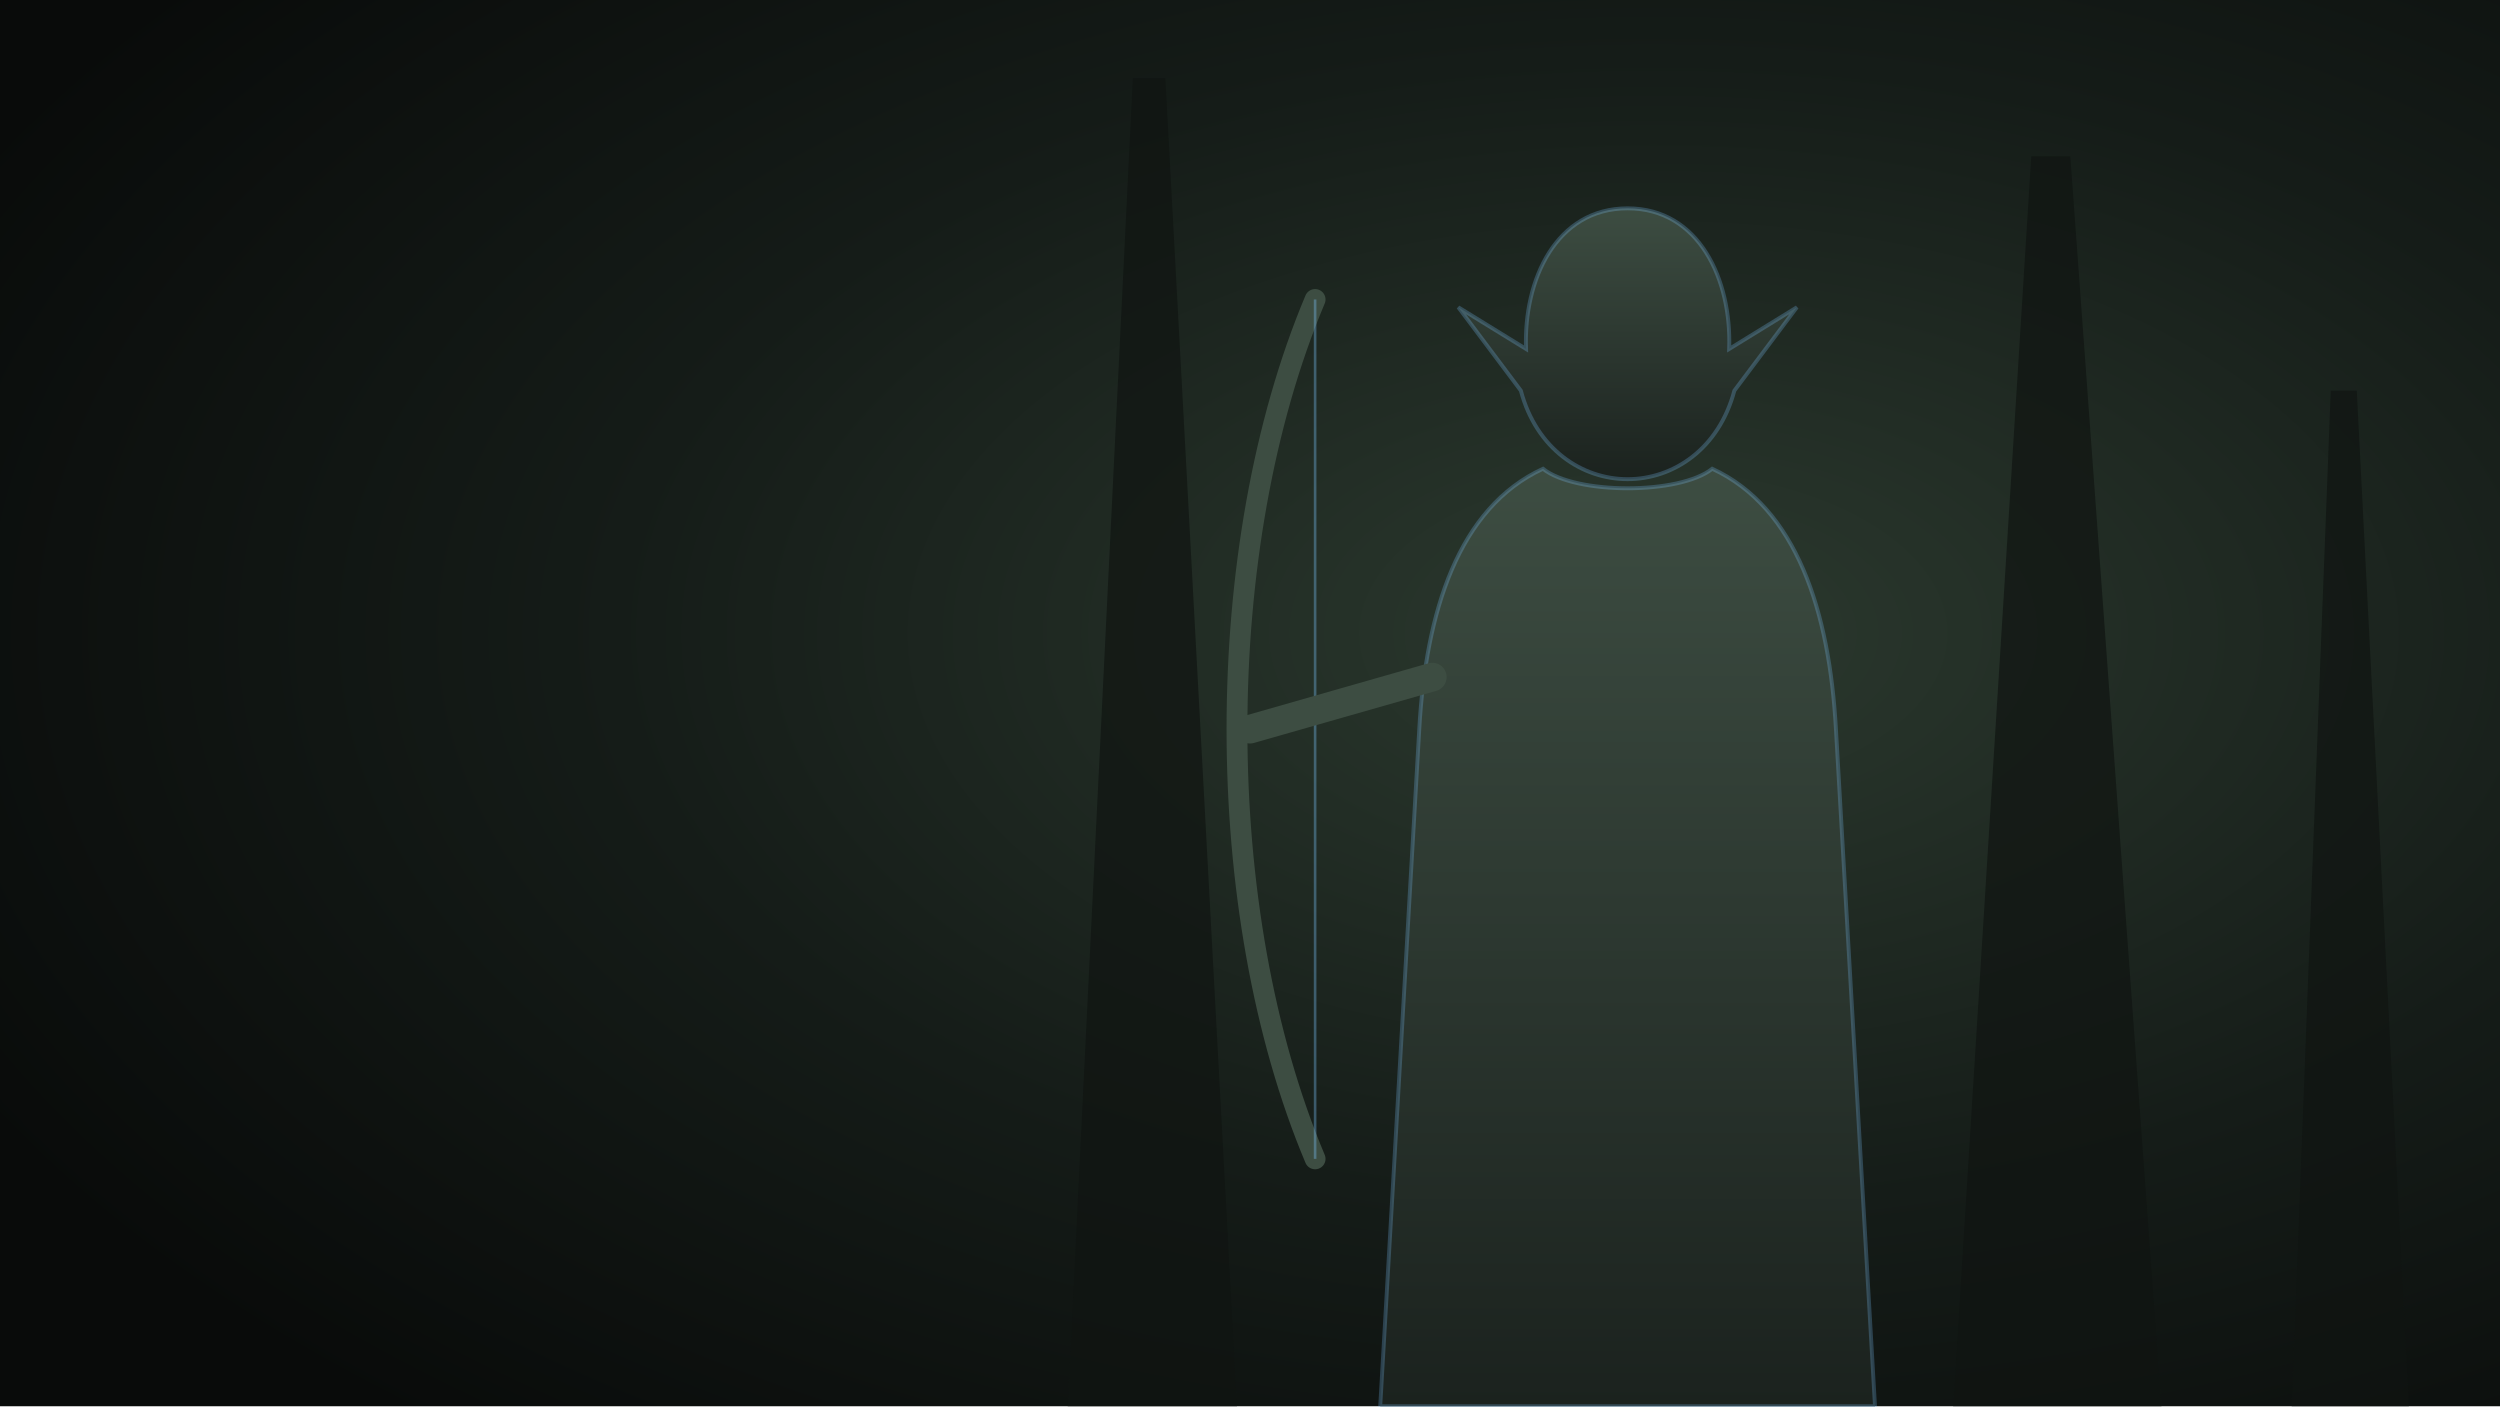
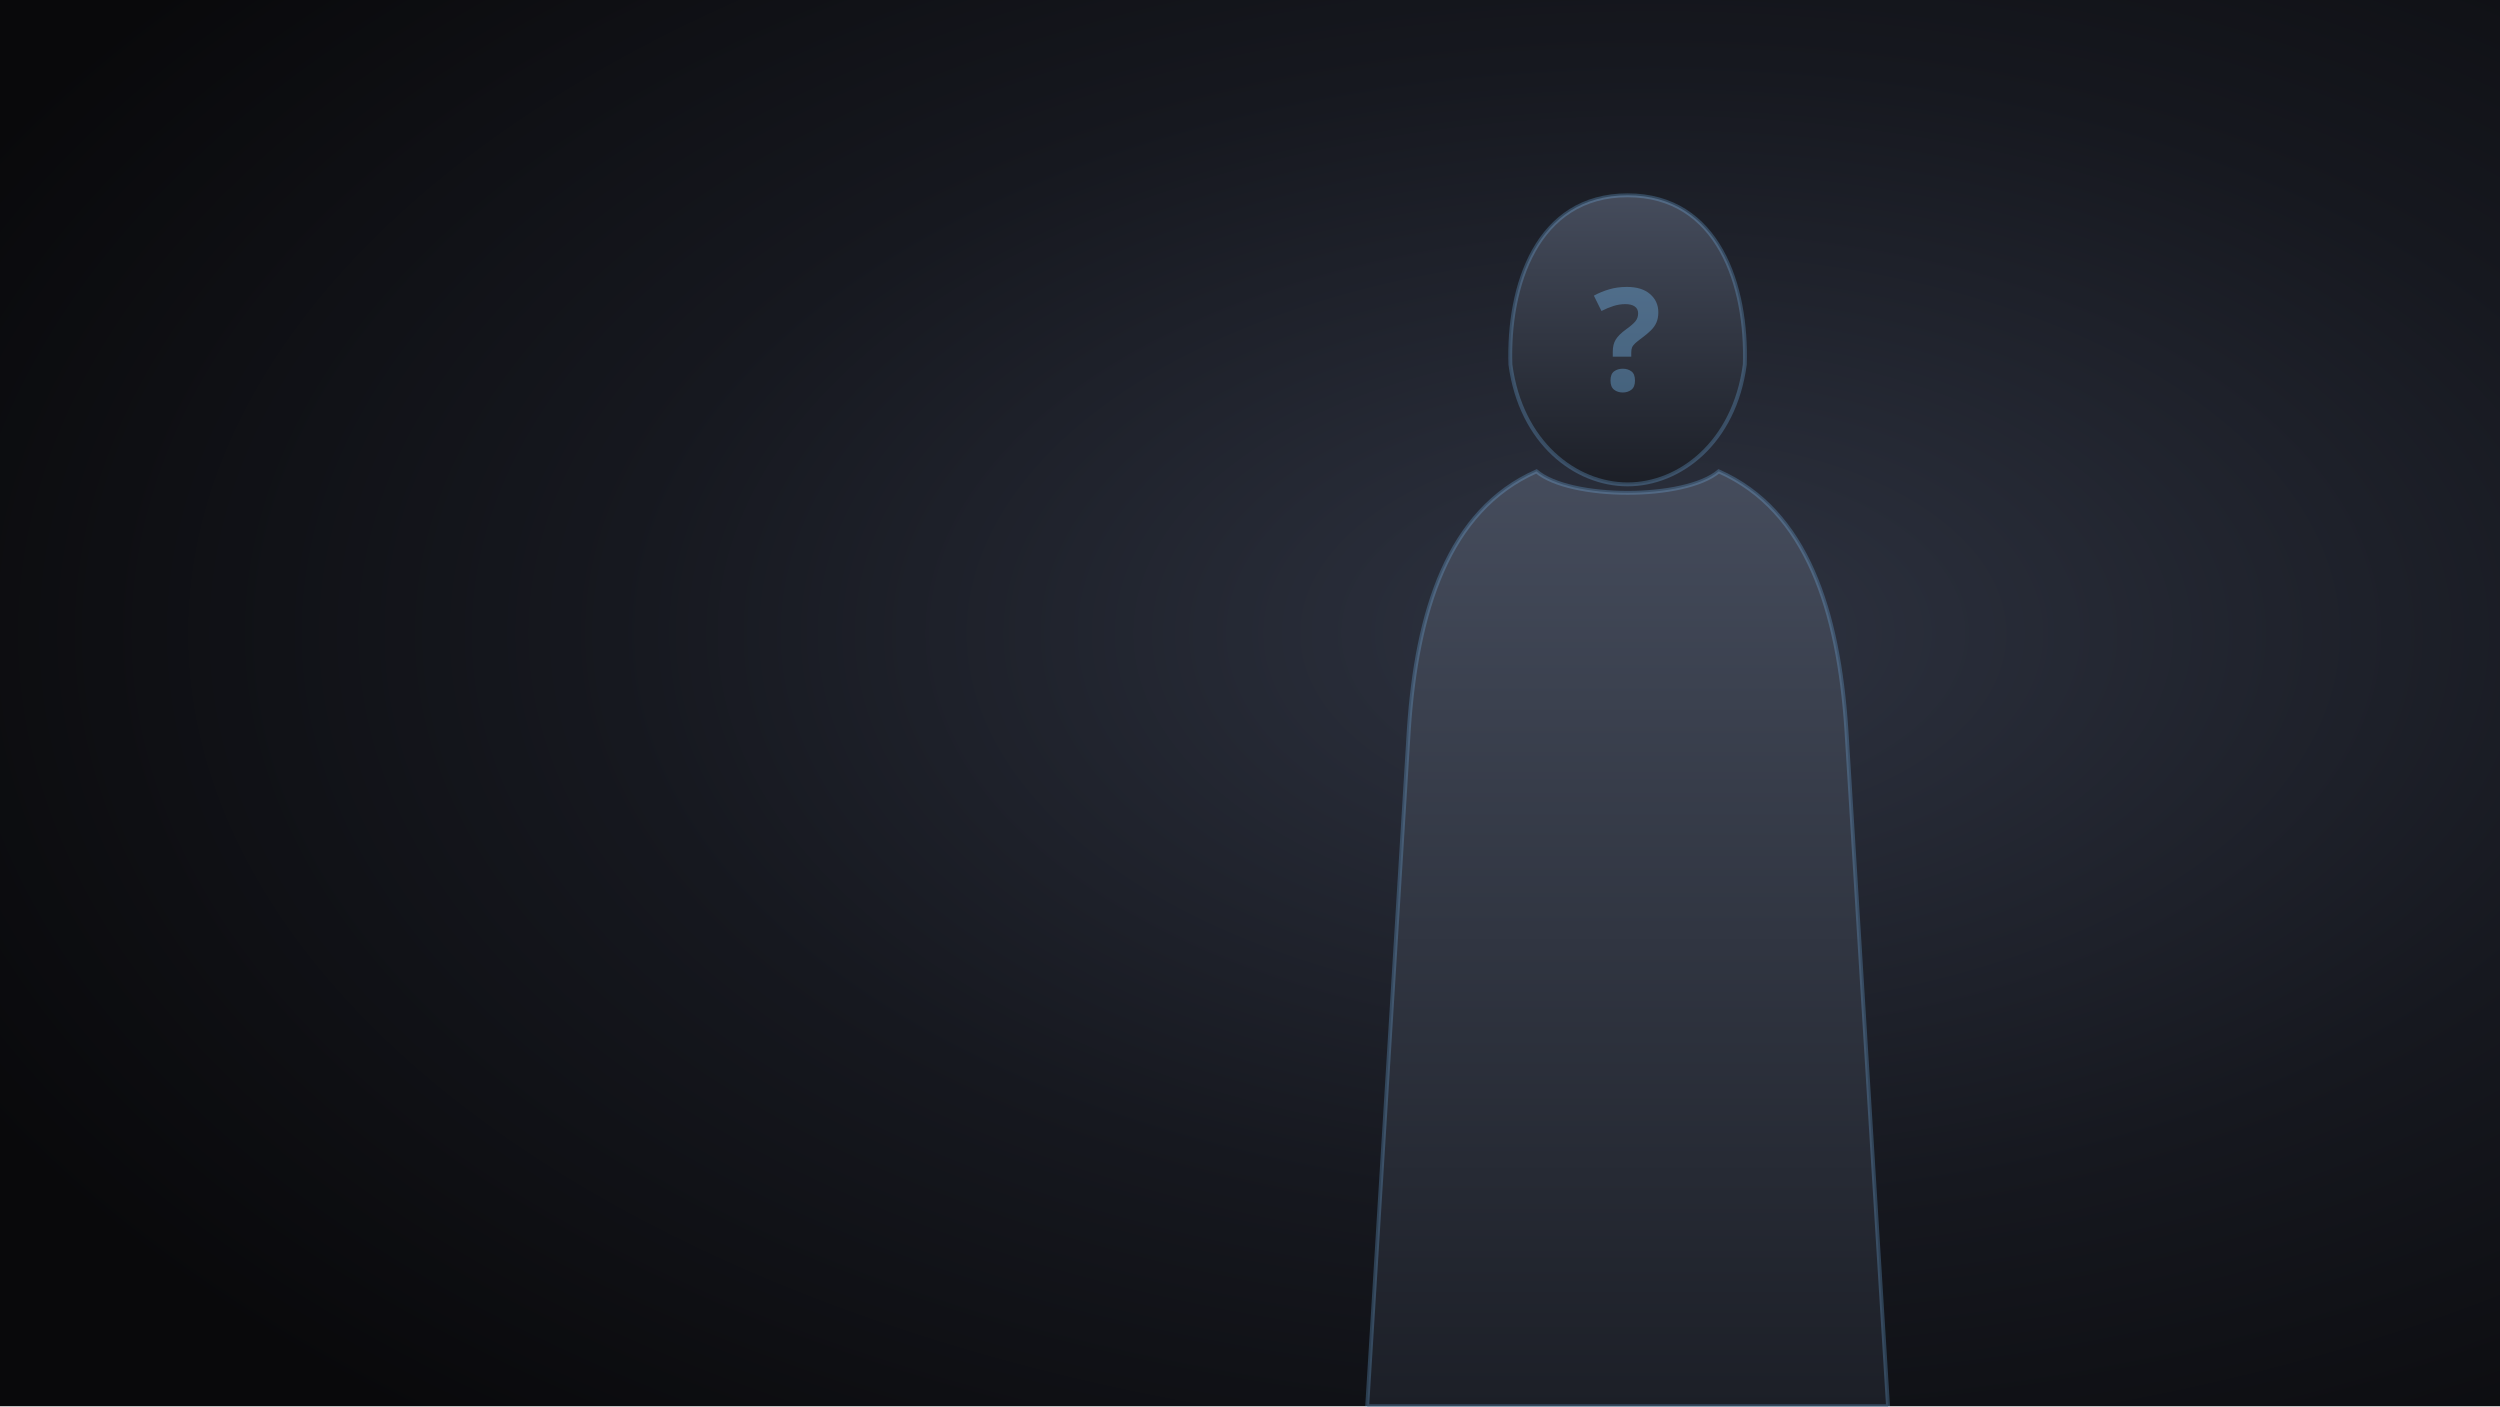
<svg xmlns="http://www.w3.org/2000/svg" viewBox="0 0 1920 1080" width="1920" height="1080">
  <defs>
    <radialGradient id="bg" cx="0.66" cy="0.45" r="0.75">
-       <stop offset="0" stop-color="#2c3a2f" />
-       <stop offset="0.55" stop-color="#151c18" />
-       <stop offset="1" stop-color="#090b0a" />
+       <stop offset="0" stop-color="#2f3442" />
+       <stop offset="0.55" stop-color="#16181f" />
+       <stop offset="1" stop-color="#09090b" />
    </radialGradient>
    <linearGradient id="fig" x1="0" y1="0" x2="0" y2="1">
-       <stop offset="0" stop-color="#3d4d42" />
-       <stop offset="1" stop-color="#1b221e" />
+       <stop offset="0" stop-color="#454c5c" />
+       <stop offset="1" stop-color="#1c1f27" />
    </linearGradient>
  </defs>
  <rect width="1920" height="1080" fill="url(#bg)" />
-   <g fill="#0f1411" opacity="0.7">
-     <path d="M1500 1080 L1560 120 L1590 120 L1660 1080 Z" />
-     <path d="M820 1080 L870 60 L895 60 L950 1080 Z" />
-     <path d="M1760 1080 L1790 300 L1810 300 L1850 1080 Z" />
+   <g fill="url(#fig)" stroke="#7cc7ff" stroke-opacity="0.25" stroke-width="3">
+     <path d="M1250 150 C1180 150 1158 220 1160 280 C1168 340 1210 372 1250 372 C1290 372 1332 340 1340 280 C1342 220 1320 150 1250 150 Z" />
+     <path d="M1180 362 C1112 392 1088 470 1082 560 L1050 1080 L1450 1080 L1418 560 C1412 470 1388 392 1320 362 C1294 384 1206 384 1180 362 Z" />
  </g>
-   <g fill="url(#fig)" stroke="#7cc7ff" stroke-opacity="0.25" stroke-width="3">
-     <path d="M1250 160 C1195 160 1170 215 1172 268 L1120 236 L1168 300 C1180 345 1215 368 1250 368 C1285 368 1320 345 1332 300 L1380 236 L1328 268 C1330 215 1305 160 1250 160 Z" />
-     <path d="M1185 360 C1120 390 1095 470 1090 560 L1060 1080 L1440 1080 L1410 560 C1405 470 1380 390 1315 360 C1290 380 1210 380 1185 360 Z" />
-     <path d="M1010 230 C930 420 930 700 1010 890" fill="none" stroke="#3d4d42" stroke-opacity="1" stroke-width="16" stroke-linecap="round" />
-     <path d="M1010 230 L1010 890" fill="none" stroke="#7cc7ff" stroke-opacity="0.35" stroke-width="2" />
-     <path d="M1100 520 L960 560" fill="none" stroke="#3d4d42" stroke-opacity="1" stroke-width="22" stroke-linecap="round" />
-   </g>
+   <text x="1250" y="300" text-anchor="middle" font-family="sans-serif" font-size="110" font-weight="700" fill="#7cc7ff" fill-opacity="0.35">?</text>
</svg>
